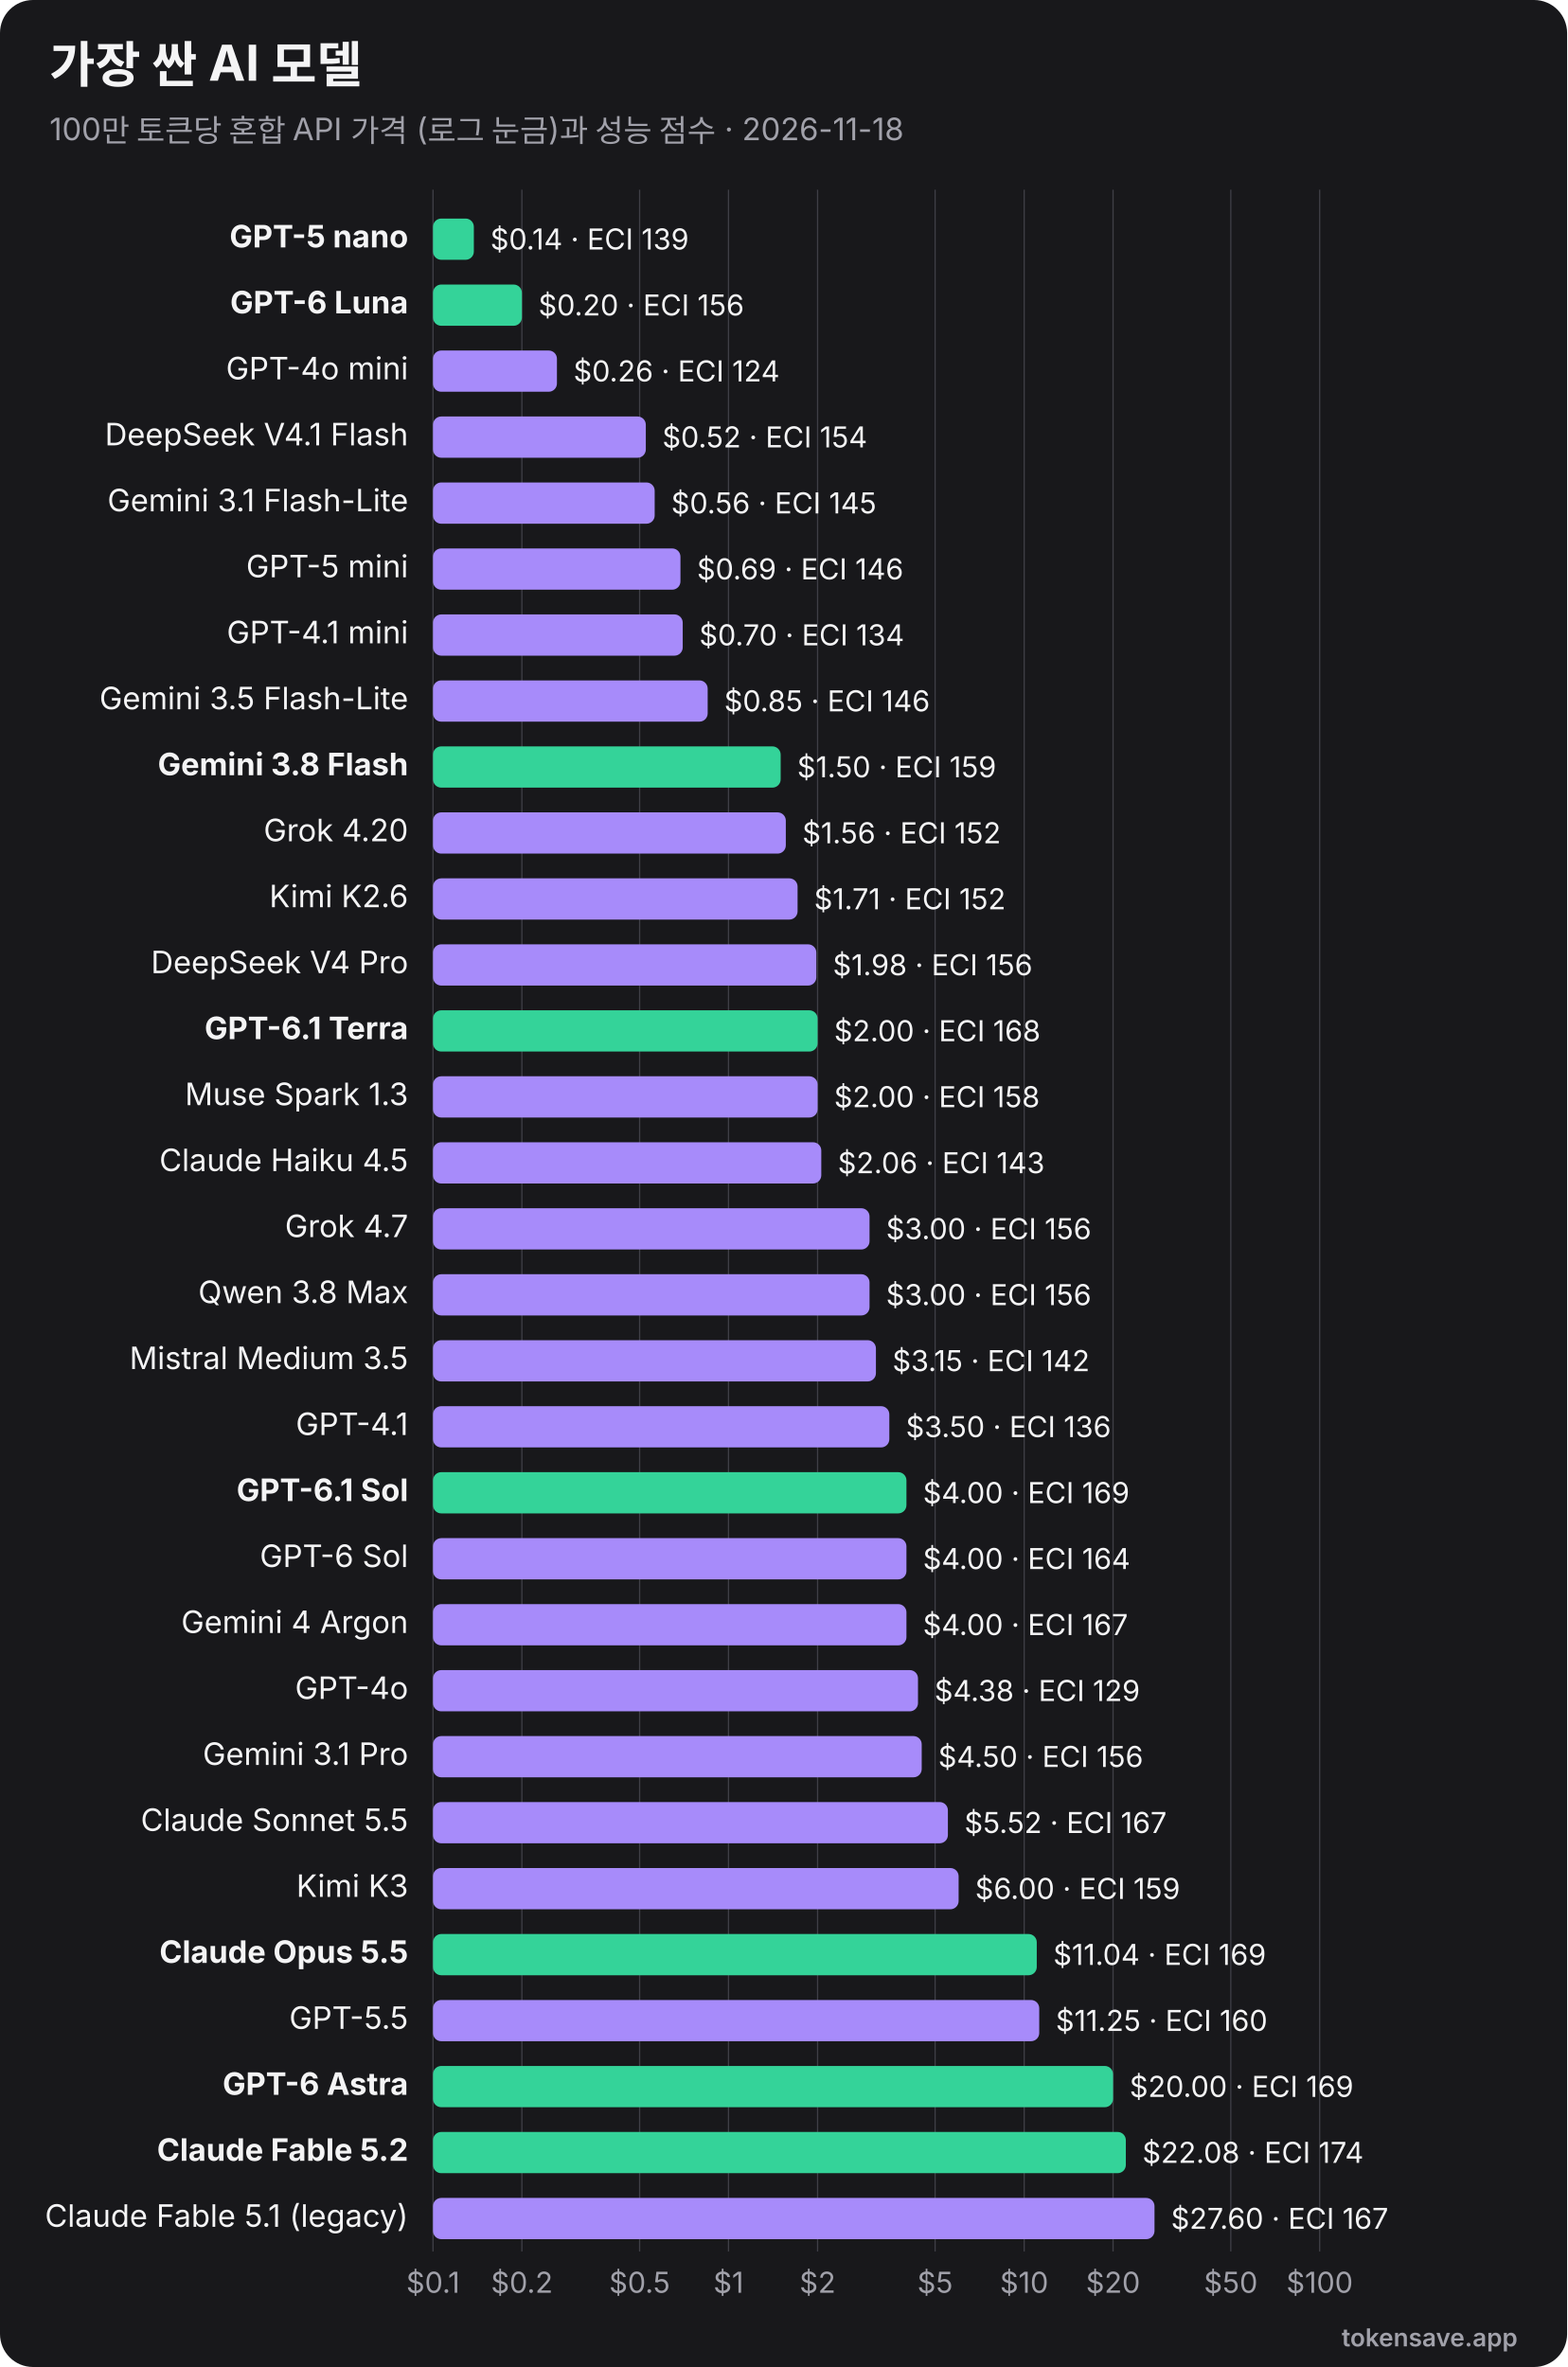
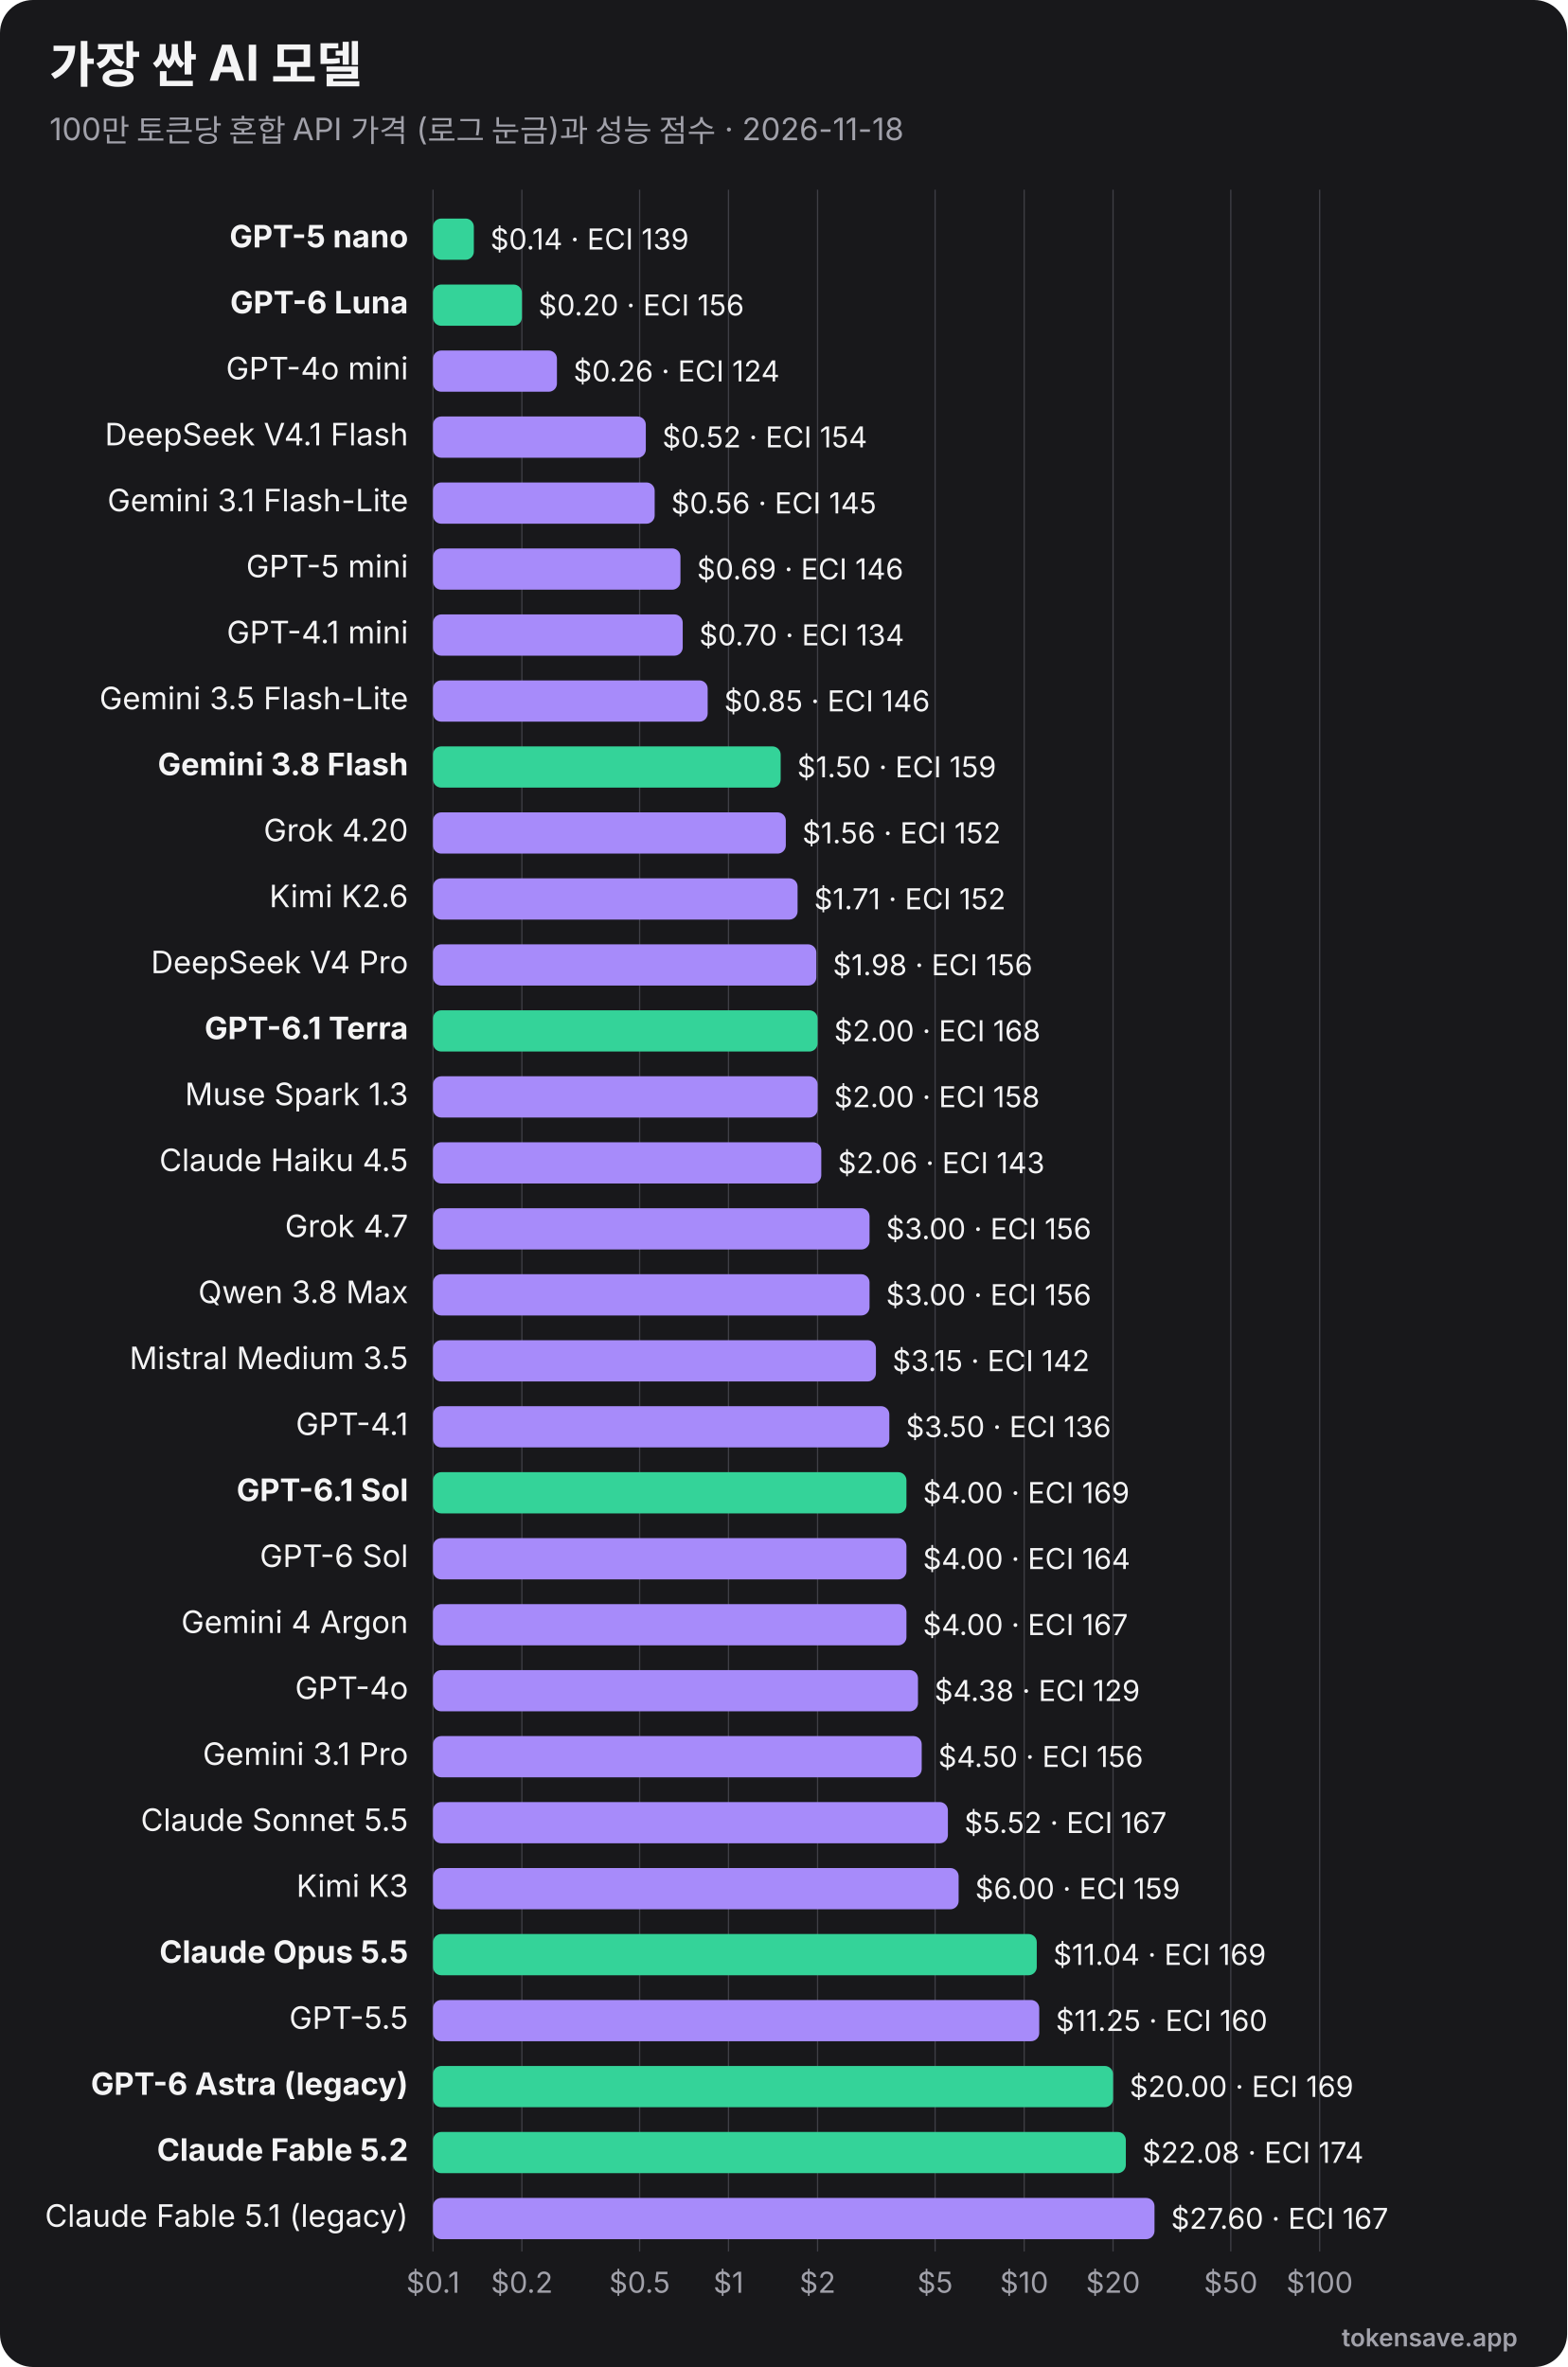
<svg xmlns="http://www.w3.org/2000/svg" viewBox="0 0 760 1148" width="760" height="1148" role="img" font-family="Inter, 'Segoe UI', Helvetica, Arial, sans-serif">
  <rect width="760" height="1148" rx="16" fill="#18181b" />
  <text x="24" y="40" font-size="24" font-weight="700" fill="#f4f4f5">가장 싼 AI 모델</text>
  <text x="24" y="68" font-size="15" fill="#a1a1aa">100만 토큰당 혼합 API 가격 (로그 눈금)과 성능 점수 · 2026-11-18</text>
  <line x1="210.0" y1="92" x2="210.0" y2="1092" stroke="#3f3f46" stroke-width="0.6" />
  <text x="210.0" y="1112" text-anchor="middle" font-size="14" fill="#a1a1aa">$0.1</text>
  <line x1="253.1" y1="92" x2="253.1" y2="1092" stroke="#3f3f46" stroke-width="0.6" />
  <text x="253.1" y="1112" text-anchor="middle" font-size="14" fill="#a1a1aa">$0.2</text>
  <line x1="310.2" y1="92" x2="310.2" y2="1092" stroke="#3f3f46" stroke-width="0.6" />
  <text x="310.2" y="1112" text-anchor="middle" font-size="14" fill="#a1a1aa">$0.5</text>
  <line x1="353.3" y1="92" x2="353.3" y2="1092" stroke="#3f3f46" stroke-width="0.6" />
  <text x="353.3" y="1112" text-anchor="middle" font-size="14" fill="#a1a1aa">$1</text>
  <line x1="396.5" y1="92" x2="396.5" y2="1092" stroke="#3f3f46" stroke-width="0.6" />
  <text x="396.5" y="1112" text-anchor="middle" font-size="14" fill="#a1a1aa">$2</text>
  <line x1="453.5" y1="92" x2="453.5" y2="1092" stroke="#3f3f46" stroke-width="0.6" />
  <text x="453.5" y="1112" text-anchor="middle" font-size="14" fill="#a1a1aa">$5</text>
  <line x1="496.7" y1="92" x2="496.7" y2="1092" stroke="#3f3f46" stroke-width="0.6" />
  <text x="496.7" y="1112" text-anchor="middle" font-size="14" fill="#a1a1aa">$10</text>
  <line x1="539.8" y1="92" x2="539.8" y2="1092" stroke="#3f3f46" stroke-width="0.6" />
  <text x="539.8" y="1112" text-anchor="middle" font-size="14" fill="#a1a1aa">$20</text>
  <line x1="596.9" y1="92" x2="596.9" y2="1092" stroke="#3f3f46" stroke-width="0.6" />
  <text x="596.9" y="1112" text-anchor="middle" font-size="14" fill="#a1a1aa">$50</text>
  <line x1="640.0" y1="92" x2="640.0" y2="1092" stroke="#3f3f46" stroke-width="0.6" />
  <text x="640.0" y="1112" text-anchor="middle" font-size="14" fill="#a1a1aa">$100</text>
  <text x="198" y="120.0" text-anchor="end" font-size="15" font-weight="700" fill="#f4f4f5">GPT-5 nano</text>
  <rect x="210" y="106.0" width="19.8" height="20" rx="4" fill="#34d399" />
  <text x="237.8" y="121.0" font-size="14" fill="#f4f4f5">$0.14 · ECI 139</text>
  <text x="198" y="152.0" text-anchor="end" font-size="15" font-weight="700" fill="#f4f4f5">GPT-6 Luna</text>
  <rect x="210" y="138.0" width="43.1" height="20" rx="4" fill="#34d399" />
  <text x="261.1" y="153.0" font-size="14" fill="#f4f4f5">$0.20 · ECI 156</text>
  <text x="198" y="184.0" text-anchor="end" font-size="15" font-weight="400" fill="#f4f4f5">GPT-4o mini</text>
  <rect x="210" y="170.0" width="60.1" height="20" rx="4" fill="#a78bfa" />
  <text x="278.1" y="185.0" font-size="14" fill="#f4f4f5">$0.26 · ECI 124</text>
  <text x="198" y="216.0" text-anchor="end" font-size="15" font-weight="400" fill="#f4f4f5">DeepSeek V4.1 Flash</text>
  <rect x="210" y="202.0" width="103.2" height="20" rx="4" fill="#a78bfa" />
  <text x="321.2" y="217.0" font-size="14" fill="#f4f4f5">$0.52 · ECI 154</text>
  <text x="198" y="248.0" text-anchor="end" font-size="15" font-weight="400" fill="#f4f4f5">Gemini 3.1 Flash-Lite</text>
  <rect x="210" y="234.0" width="107.5" height="20" rx="4" fill="#a78bfa" />
  <text x="325.5" y="249.0" font-size="14" fill="#f4f4f5">$0.56 · ECI 145</text>
  <text x="198" y="280.0" text-anchor="end" font-size="15" font-weight="400" fill="#f4f4f5">GPT-5 mini</text>
  <rect x="210" y="266.0" width="120.0" height="20" rx="4" fill="#a78bfa" />
  <text x="338.0" y="281.0" font-size="14" fill="#f4f4f5">$0.69 · ECI 146</text>
  <text x="198" y="312.0" text-anchor="end" font-size="15" font-weight="400" fill="#f4f4f5">GPT-4.1 mini</text>
  <rect x="210" y="298.0" width="121.1" height="20" rx="4" fill="#a78bfa" />
  <text x="339.1" y="313.0" font-size="14" fill="#f4f4f5">$0.70 · ECI 134</text>
  <text x="198" y="344.0" text-anchor="end" font-size="15" font-weight="400" fill="#f4f4f5">Gemini 3.5 Flash-Lite</text>
  <rect x="210" y="330.0" width="133.2" height="20" rx="4" fill="#a78bfa" />
  <text x="351.2" y="345.0" font-size="14" fill="#f4f4f5">$0.85 · ECI 146</text>
  <text x="198" y="376.0" text-anchor="end" font-size="15" font-weight="700" fill="#f4f4f5">Gemini 3.8 Flash</text>
  <rect x="210" y="362.0" width="168.6" height="20" rx="4" fill="#34d399" />
  <text x="386.6" y="377.0" font-size="14" fill="#f4f4f5">$1.50 · ECI 159</text>
  <text x="198" y="408.0" text-anchor="end" font-size="15" font-weight="400" fill="#f4f4f5">Grok 4.20</text>
  <rect x="210" y="394.0" width="171.1" height="20" rx="4" fill="#a78bfa" />
  <text x="389.1" y="409.0" font-size="14" fill="#f4f4f5">$1.56 · ECI 152</text>
  <text x="198" y="440.0" text-anchor="end" font-size="15" font-weight="400" fill="#f4f4f5">Kimi K2.6</text>
  <rect x="210" y="426.0" width="176.8" height="20" rx="4" fill="#a78bfa" />
  <text x="394.8" y="441.0" font-size="14" fill="#f4f4f5">$1.71 · ECI 152</text>
  <text x="198" y="472.0" text-anchor="end" font-size="15" font-weight="400" fill="#f4f4f5">DeepSeek V4 Pro</text>
  <rect x="210" y="458.0" width="185.9" height="20" rx="4" fill="#a78bfa" />
  <text x="403.9" y="473.0" font-size="14" fill="#f4f4f5">$1.98 · ECI 156</text>
  <text x="198" y="504.0" text-anchor="end" font-size="15" font-weight="700" fill="#f4f4f5">GPT-6.1 Terra</text>
  <rect x="210" y="490.0" width="186.5" height="20" rx="4" fill="#34d399" />
  <text x="404.5" y="505.0" font-size="14" fill="#f4f4f5">$2.00 · ECI 168</text>
  <text x="198" y="536.0" text-anchor="end" font-size="15" font-weight="400" fill="#f4f4f5">Muse Spark 1.3</text>
  <rect x="210" y="522.0" width="186.5" height="20" rx="4" fill="#a78bfa" />
  <text x="404.5" y="537.0" font-size="14" fill="#f4f4f5">$2.00 · ECI 158</text>
  <text x="198" y="568.0" text-anchor="end" font-size="15" font-weight="400" fill="#f4f4f5">Claude Haiku 4.5</text>
  <rect x="210" y="554.0" width="188.3" height="20" rx="4" fill="#a78bfa" />
  <text x="406.3" y="569.0" font-size="14" fill="#f4f4f5">$2.06 · ECI 143</text>
  <text x="198" y="600.0" text-anchor="end" font-size="15" font-weight="400" fill="#f4f4f5">Grok 4.7</text>
  <rect x="210" y="586.0" width="211.7" height="20" rx="4" fill="#a78bfa" />
  <text x="429.7" y="601.0" font-size="14" fill="#f4f4f5">$3.00 · ECI 156</text>
  <text x="198" y="632.0" text-anchor="end" font-size="15" font-weight="400" fill="#f4f4f5">Qwen 3.8 Max</text>
  <rect x="210" y="618.0" width="211.7" height="20" rx="4" fill="#a78bfa" />
  <text x="429.7" y="633.0" font-size="14" fill="#f4f4f5">$3.00 · ECI 156</text>
  <text x="198" y="664.0" text-anchor="end" font-size="15" font-weight="400" fill="#f4f4f5">Mistral Medium 3.5</text>
  <rect x="210" y="650.0" width="214.8" height="20" rx="4" fill="#a78bfa" />
  <text x="432.8" y="665.0" font-size="14" fill="#f4f4f5">$3.15 · ECI 142</text>
  <text x="198" y="696.0" text-anchor="end" font-size="15" font-weight="400" fill="#f4f4f5">GPT-4.1</text>
  <rect x="210" y="682.0" width="221.3" height="20" rx="4" fill="#a78bfa" />
  <text x="439.3" y="697.0" font-size="14" fill="#f4f4f5">$3.50 · ECI 136</text>
  <text x="198" y="728.0" text-anchor="end" font-size="15" font-weight="700" fill="#f4f4f5">GPT-6.1 Sol</text>
  <rect x="210" y="714.0" width="229.6" height="20" rx="4" fill="#34d399" />
  <text x="447.6" y="729.0" font-size="14" fill="#f4f4f5">$4.00 · ECI 169</text>
  <text x="198" y="760.0" text-anchor="end" font-size="15" font-weight="400" fill="#f4f4f5">GPT-6 Sol</text>
  <rect x="210" y="746.0" width="229.6" height="20" rx="4" fill="#a78bfa" />
  <text x="447.6" y="761.0" font-size="14" fill="#f4f4f5">$4.00 · ECI 164</text>
  <text x="198" y="792.0" text-anchor="end" font-size="15" font-weight="400" fill="#f4f4f5">Gemini 4 Argon</text>
  <rect x="210" y="778.0" width="229.6" height="20" rx="4" fill="#a78bfa" />
  <text x="447.6" y="793.0" font-size="14" fill="#f4f4f5">$4.00 · ECI 167</text>
  <text x="198" y="824.0" text-anchor="end" font-size="15" font-weight="400" fill="#f4f4f5">GPT-4o</text>
  <rect x="210" y="810.0" width="235.2" height="20" rx="4" fill="#a78bfa" />
  <text x="453.2" y="825.0" font-size="14" fill="#f4f4f5">$4.38 · ECI 129</text>
  <text x="198" y="856.0" text-anchor="end" font-size="15" font-weight="400" fill="#f4f4f5">Gemini 3.1 Pro</text>
  <rect x="210" y="842.0" width="237.0" height="20" rx="4" fill="#a78bfa" />
  <text x="455.0" y="857.0" font-size="14" fill="#f4f4f5">$4.50 · ECI 156</text>
  <text x="198" y="888.0" text-anchor="end" font-size="15" font-weight="400" fill="#f4f4f5">Claude Sonnet 5.5</text>
  <rect x="210" y="874.0" width="249.7" height="20" rx="4" fill="#a78bfa" />
  <text x="467.7" y="889.0" font-size="14" fill="#f4f4f5">$5.52 · ECI 167</text>
  <text x="198" y="920.0" text-anchor="end" font-size="15" font-weight="400" fill="#f4f4f5">Kimi K3</text>
  <rect x="210" y="906.0" width="254.9" height="20" rx="4" fill="#a78bfa" />
  <text x="472.9" y="921.0" font-size="14" fill="#f4f4f5">$6.00 · ECI 159</text>
  <text x="198" y="952.0" text-anchor="end" font-size="15" font-weight="700" fill="#f4f4f5">Claude Opus 5.5</text>
  <rect x="210" y="938.0" width="292.8" height="20" rx="4" fill="#34d399" />
  <text x="510.8" y="953.0" font-size="14" fill="#f4f4f5">$11.04 · ECI 169</text>
  <text x="198" y="984.0" text-anchor="end" font-size="15" font-weight="400" fill="#f4f4f5">GPT-5.5</text>
  <rect x="210" y="970.0" width="294.0" height="20" rx="4" fill="#a78bfa" />
  <text x="512.0" y="985.0" font-size="14" fill="#f4f4f5">$11.25 · ECI 160</text>
-   <text x="198" y="1016.0" text-anchor="end" font-size="15" font-weight="700" fill="#f4f4f5">GPT-6 Astra</text>
+   <text x="198" y="1016.0" text-anchor="end" font-size="15" font-weight="700" fill="#f4f4f5">GPT-6 Astra (legacy)</text>
  <rect x="210" y="1002.0" width="329.8" height="20" rx="4" fill="#34d399" />
  <text x="547.8" y="1017.0" font-size="14" fill="#f4f4f5">$20.00 · ECI 169</text>
  <text x="198" y="1048.0" text-anchor="end" font-size="15" font-weight="700" fill="#f4f4f5">Claude Fable 5.2</text>
  <rect x="210" y="1034.0" width="336.0" height="20" rx="4" fill="#34d399" />
  <text x="554.0" y="1049.0" font-size="14" fill="#f4f4f5">$22.08 · ECI 174</text>
  <text x="198" y="1080.0" text-anchor="end" font-size="15" font-weight="400" fill="#f4f4f5">Claude Fable 5.1 (legacy)</text>
  <rect x="210" y="1066.0" width="349.9" height="20" rx="4" fill="#a78bfa" />
  <text x="567.9" y="1081.0" font-size="14" fill="#f4f4f5">$27.60 · ECI 167</text>
  <text x="736" y="1138" text-anchor="end" font-size="12" font-weight="600" fill="#a1a1aa">tokensave.app</text>
</svg>
